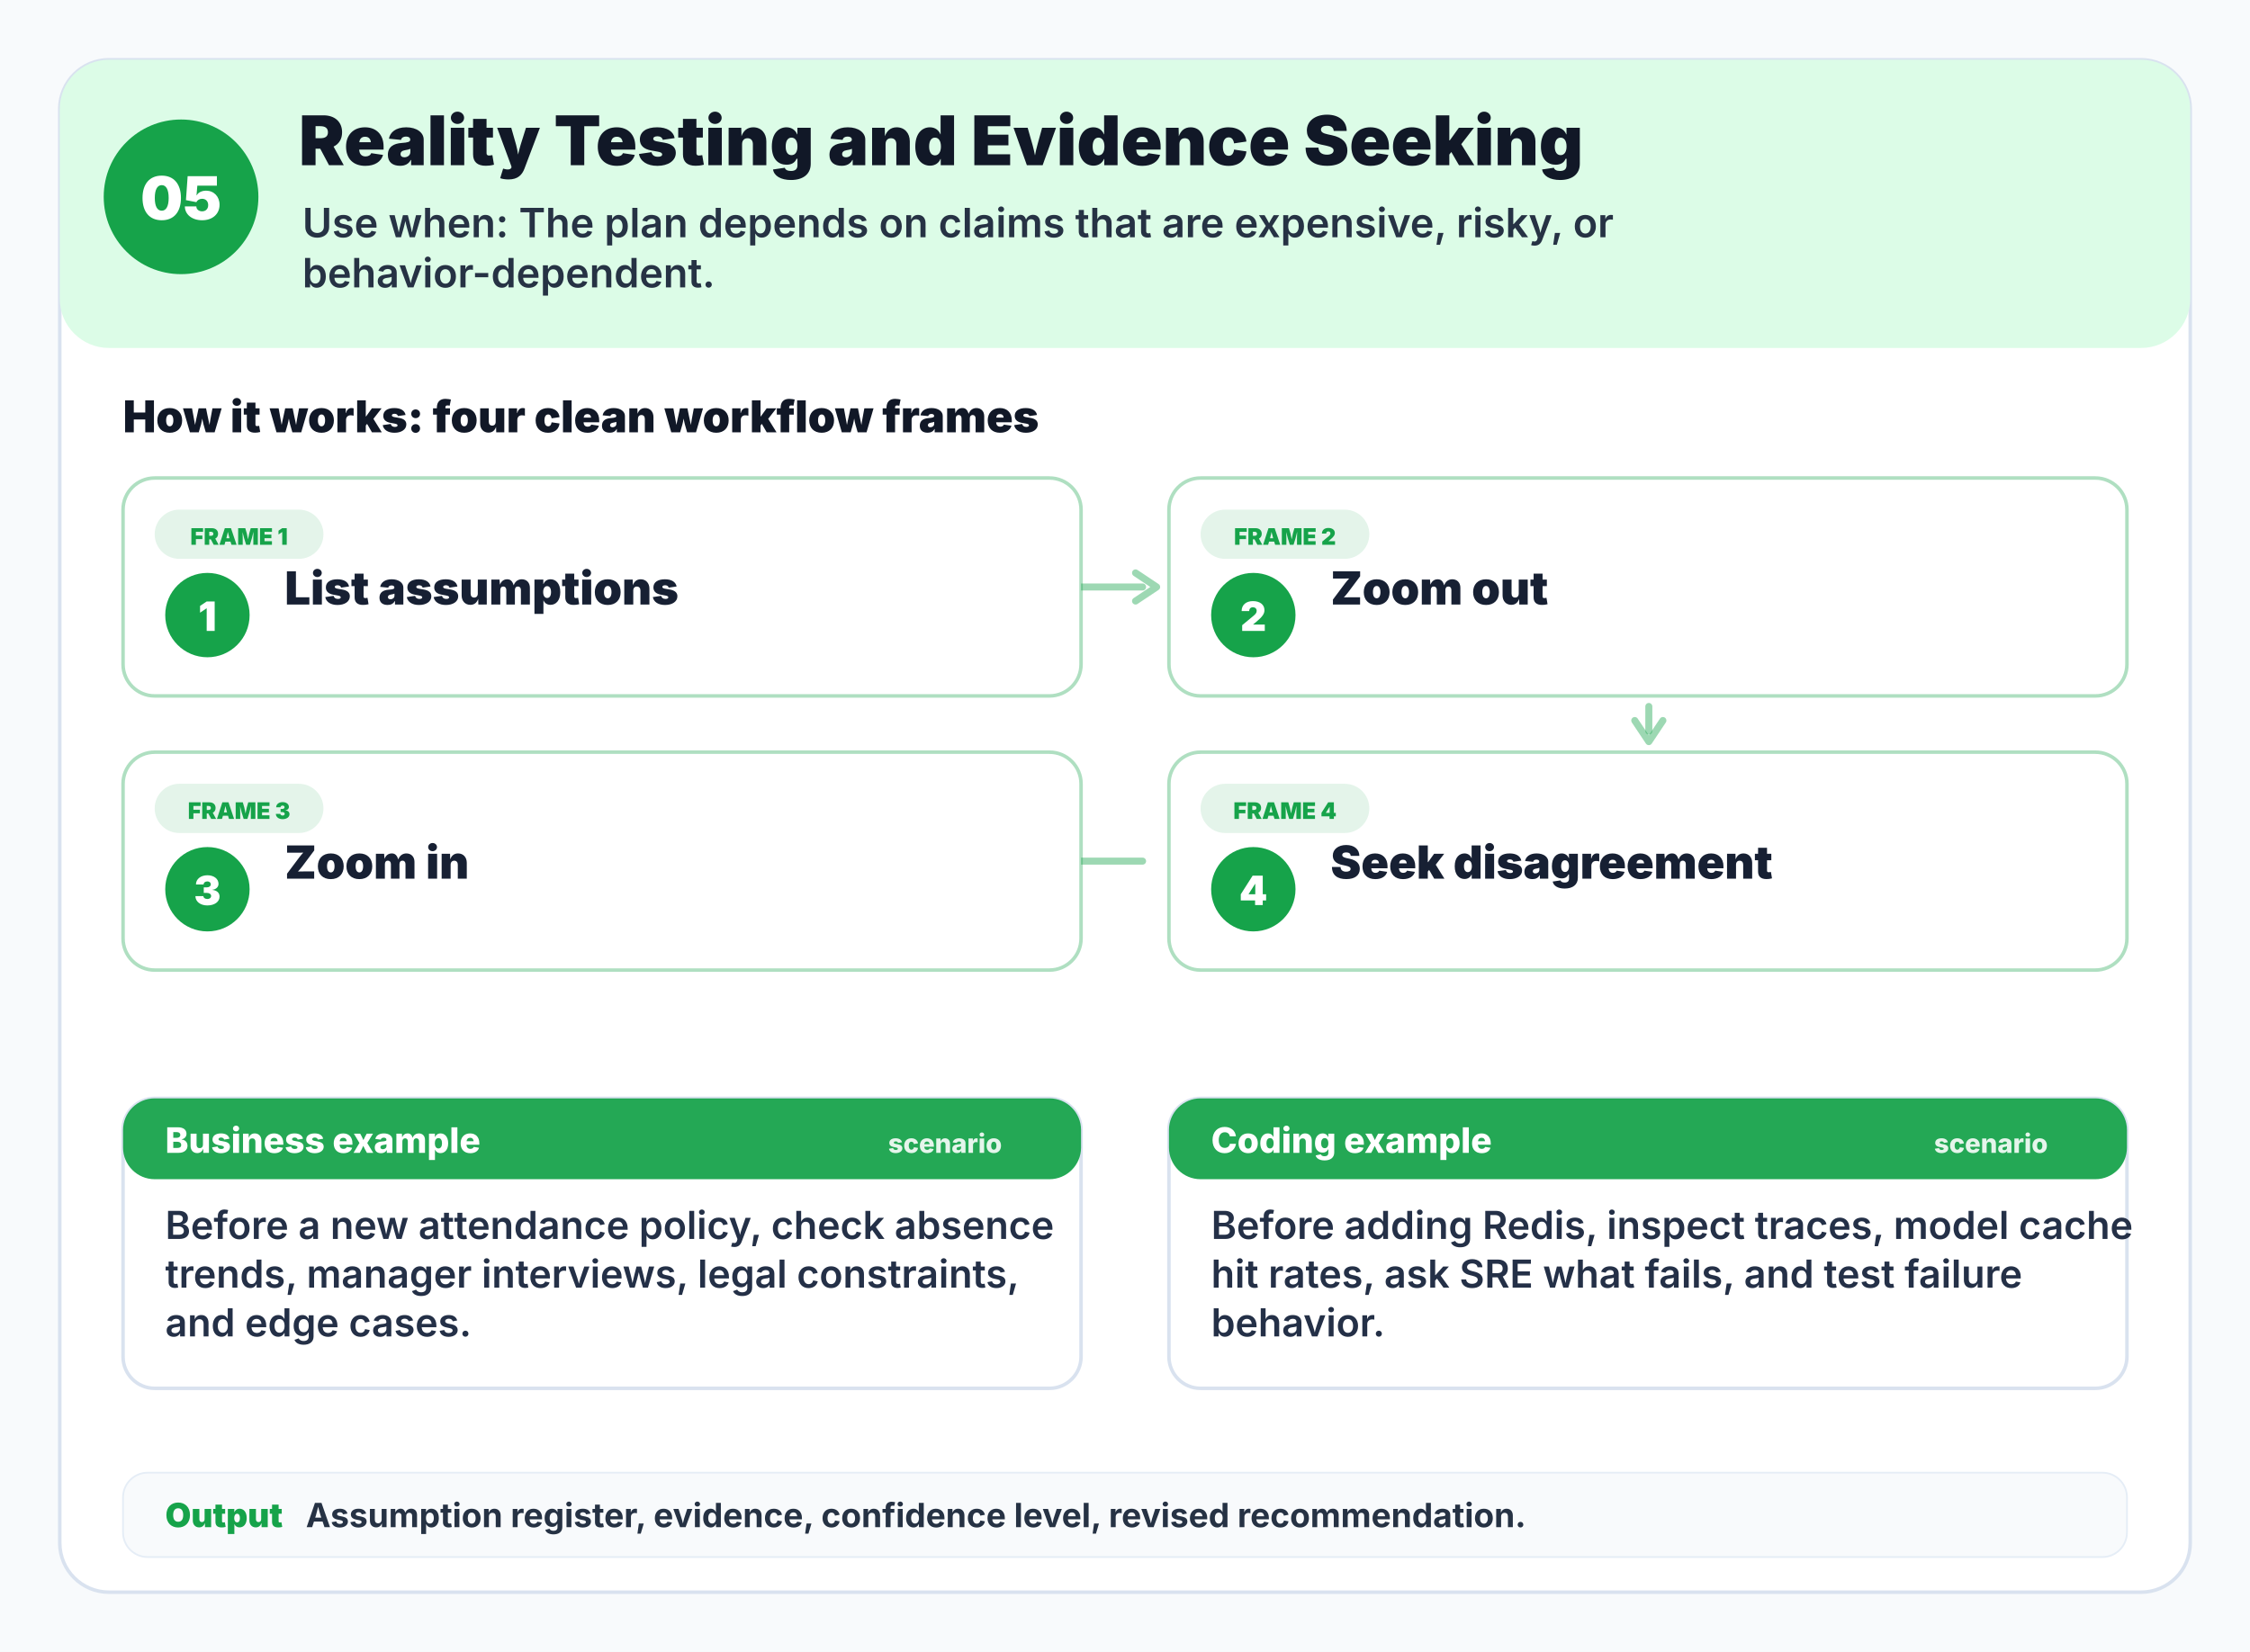
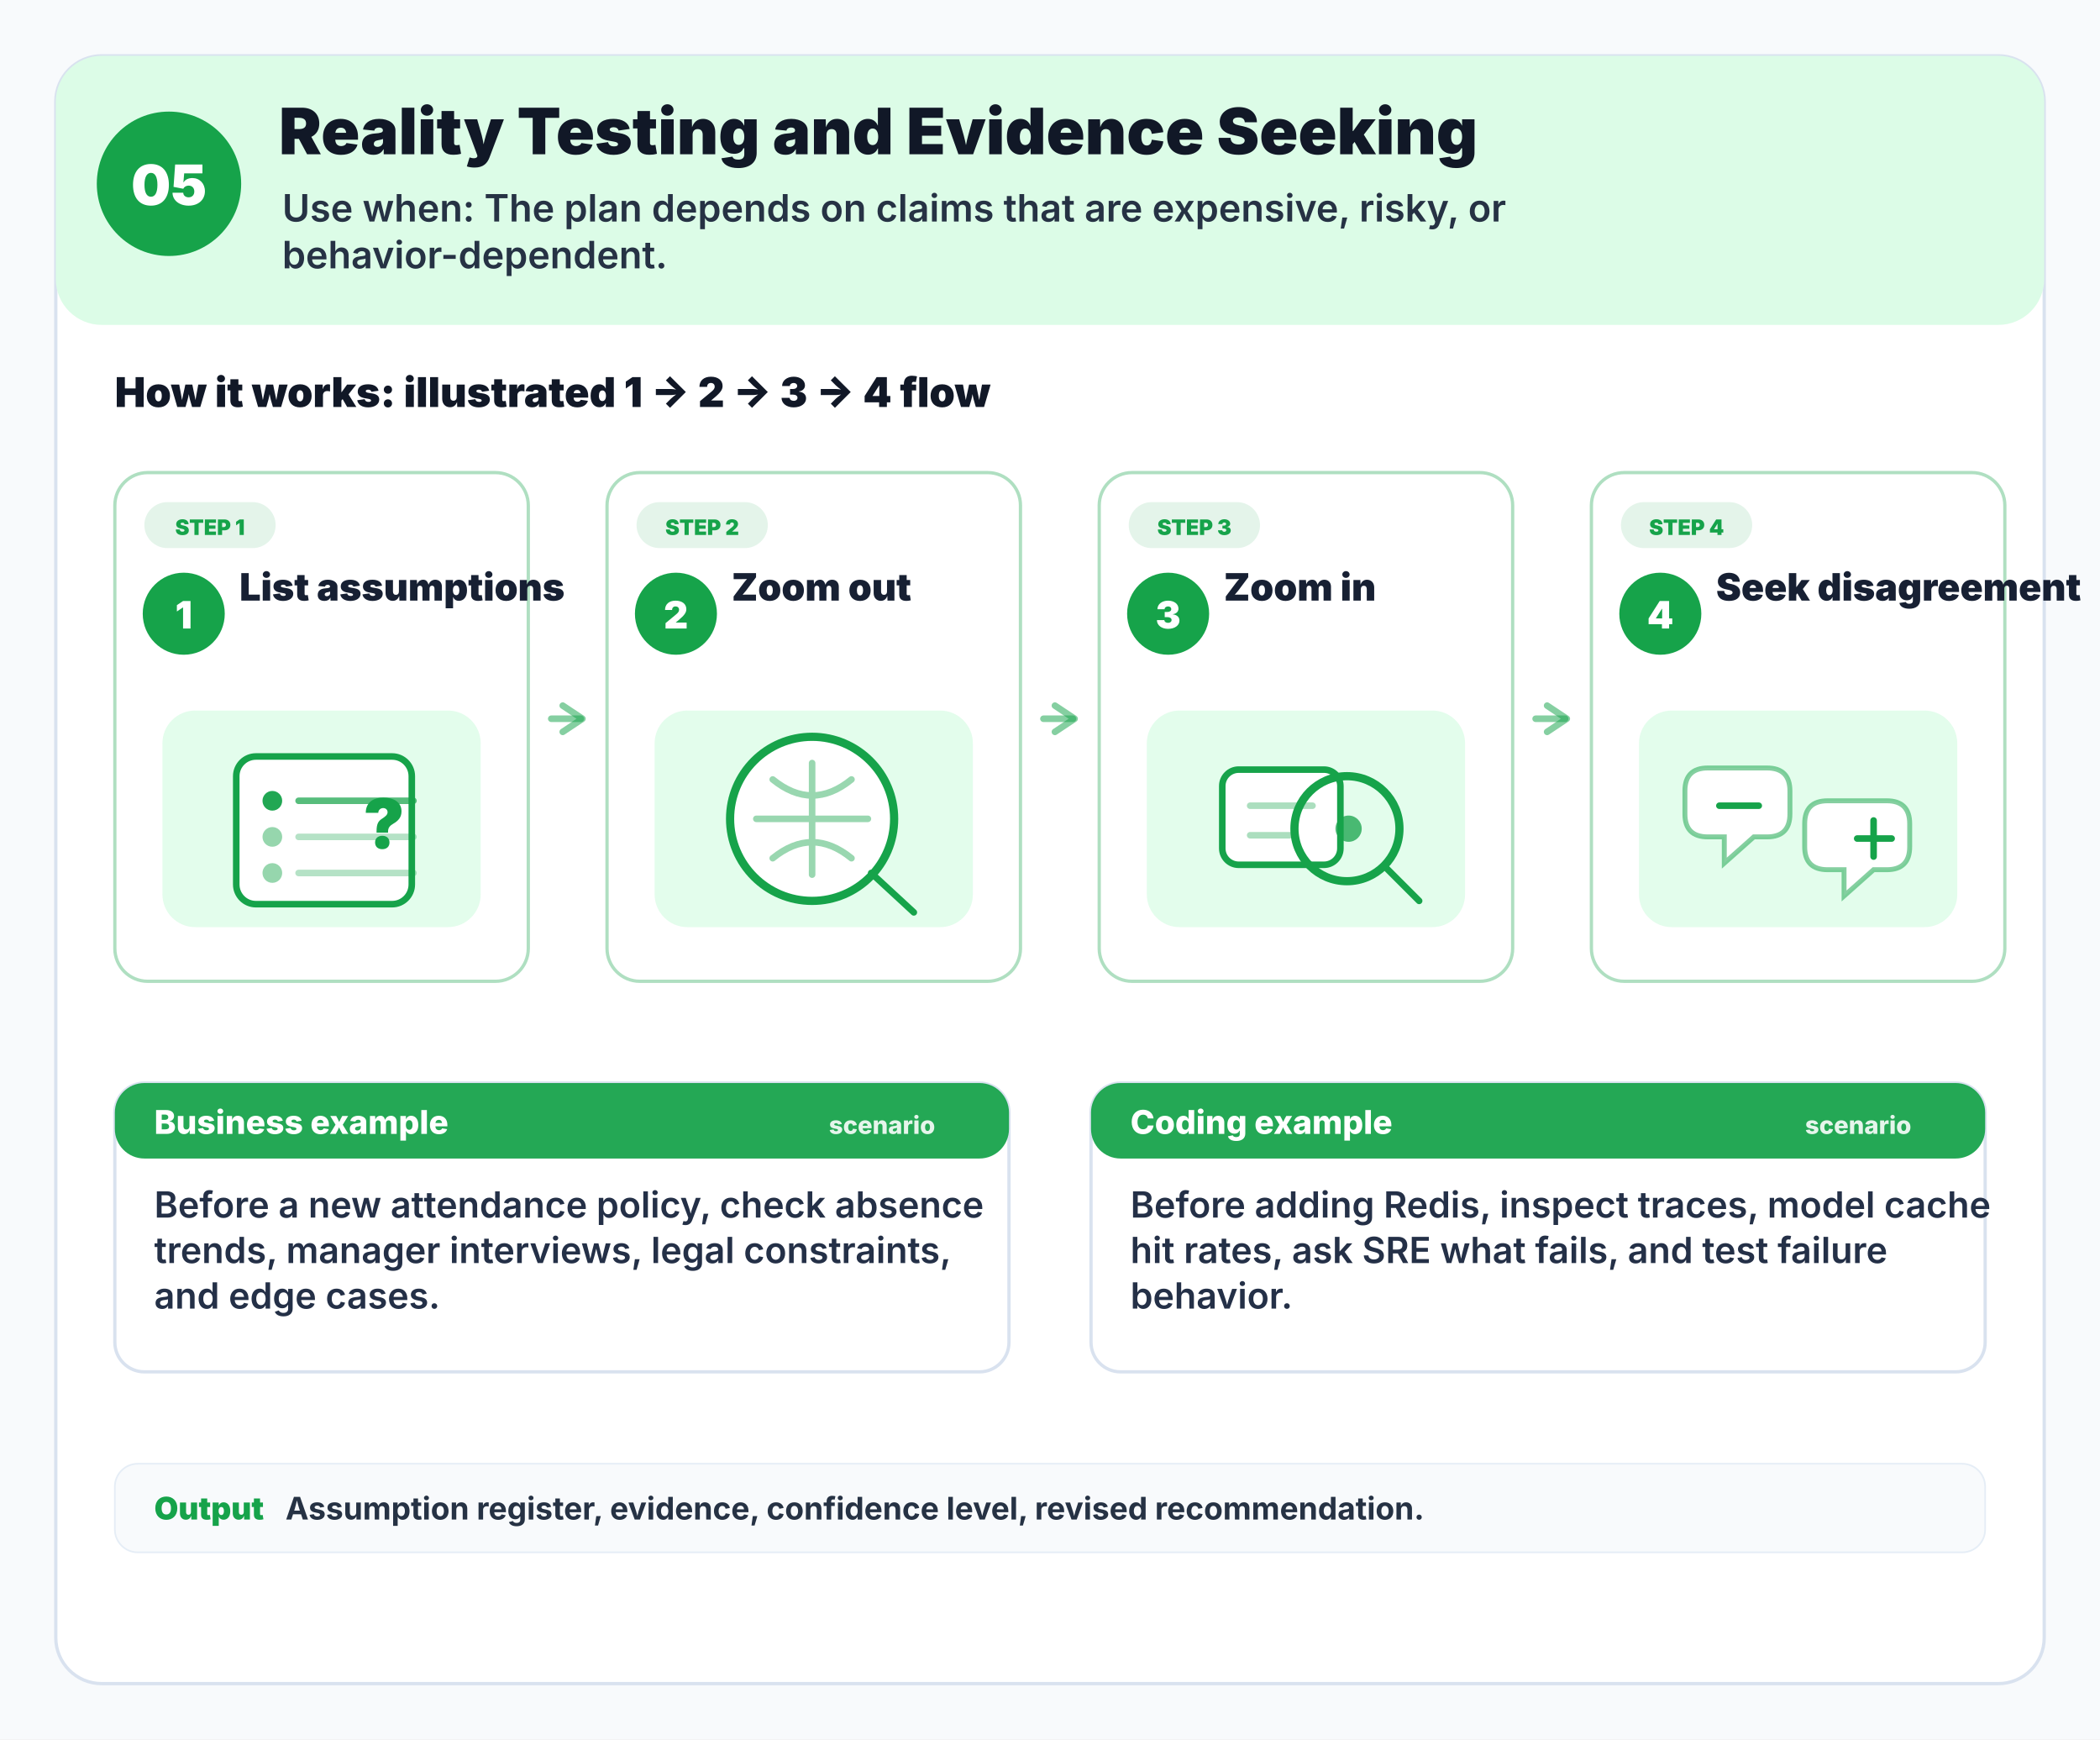
- <svg xmlns="http://www.w3.org/2000/svg" width="1280" height="940" viewBox="0 0 1280 940" role="img" aria-labelledby="title desc">
+ <svg xmlns="http://www.w3.org/2000/svg" width="1280" height="1060" viewBox="0 0 1280 1060" role="img" aria-labelledby="title desc">
  <style>
-     .frame-card .frame-bg { transition: stroke-width 160ms ease, filter 160ms ease, transform 160ms ease; }
+     .frame-card .frame-bg { transition: stroke-width 160ms ease, filter 160ms ease; }
    .frame-card:hover .frame-bg { stroke-width: 4; filter: url(#softShadow); }
    @media (prefers-reduced-motion: reduce) {
      .frame-card .frame-bg { transition: none; }
    }
  </style>
  <defs>
    <filter id="softShadow" x="-8%" y="-18%" width="116%" height="140%">
      <feDropShadow dx="0" dy="8" stdDeviation="8" flood-color="#0f172a" flood-opacity="0.13" />
    </filter>
  </defs>
-   <rect width="1280" height="940" fill="#f8fafc" />
-   <rect x="34" y="34" width="1212" height="872" rx="28" fill="#ffffff" stroke="#d9e2ef" stroke-width="2" />
+   <rect width="1280" height="1060" fill="#f8fafc" />
+   <rect x="34" y="34" width="1212" height="992" rx="28" fill="#ffffff" stroke="#d9e2ef" stroke-width="2" />
  <rect x="34" y="34" width="1212" height="164" rx="28" fill="#dcfce7" />
  <circle cx="103" cy="112" r="44" fill="#16a34a" />
  <text x="103" y="125" text-anchor="middle" font-size="34" font-weight="900" fill="#ffffff" font-family="Inter, ui-sans-serif, system-ui">05</text>
  <text x="170" y="94" font-size="39" font-weight="900" fill="#111827" font-family="Inter, ui-sans-serif, system-ui">Reality Testing and Evidence Seeking</text>
-   <text x="172" y="135" font-size="23" font-weight="560" fill="#263244" font-family="Inter, ui-sans-serif, system-ui, -apple-system, BlinkMacSystemFont, Segoe UI, Arial, sans-serif">
+   <text x="172" y="135" text-anchor="start" font-size="23" font-weight="560" fill="#263244" font-family="Inter, ui-sans-serif, system-ui, -apple-system, BlinkMacSystemFont, Segoe UI, Arial, sans-serif">
    <tspan x="172" dy="0">Use when: The plan depends on claims that are expensive, risky, or</tspan>
    <tspan x="172" dy="28.52">behavior-dependent.</tspan>
  </text>
-   <text x="70" y="246" font-size="25" font-weight="900" fill="#111827" font-family="Inter, ui-sans-serif, system-ui">How it works: four clean workflow frames</text>
-   <path d="M 604 334 H 650" stroke="#16a34a" stroke-width="4" stroke-linecap="round" opacity="0.42" />
-   <path d="M 646 326 L 658 334 L 646 342" fill="none" stroke="#16a34a" stroke-width="4" stroke-linecap="round" stroke-linejoin="round" opacity="0.42" />
-   <path d="M 938 402 V 416" stroke="#16a34a" stroke-width="4" stroke-linecap="round" opacity="0.42" />
-   <path d="M 930 410 L 938 422 L 946 410" fill="none" stroke="#16a34a" stroke-width="4" stroke-linecap="round" stroke-linejoin="round" opacity="0.42" />
-   <path d="M 650 490 H 604" stroke="#16a34a" stroke-width="4" stroke-linecap="round" opacity="0.42" />
-   <path d="M 610 482 L 598 490 L 610 498" fill="none" stroke="#16a34a" stroke-width="4" stroke-linecap="round" stroke-linejoin="round" opacity="0.42" />
+   <text x="70" y="248" font-size="25" font-weight="900" fill="#111827" font-family="Inter, ui-sans-serif, system-ui">How it works: illustrated 1 -&gt; 2 -&gt; 3 -&gt; 4 flow</text>
  <g class="frame-card">
-     <rect class="frame-bg" x="70" y="272" width="545" height="124" rx="18" fill="#ffffff" stroke="#16a34a" stroke-opacity="0.34" stroke-width="2" />
-     <rect x="88" y="290" width="96" height="28" rx="14" fill="#16a34a" opacity="0.12" />
-     <text x="136" y="310" text-anchor="middle" font-size="13" font-weight="900" fill="#16a34a" letter-spacing="0" font-family="Inter, ui-sans-serif, system-ui">FRAME 1</text>
-     <circle cx="118" cy="350" r="24" fill="#16a34a" />
-     <text x="118" y="359" text-anchor="middle" font-size="23" font-weight="900" fill="#ffffff" font-family="Inter, ui-sans-serif, system-ui">1</text>
-     <text x="162" y="344" font-size="26" font-weight="850" fill="#172033" font-family="Inter, ui-sans-serif, system-ui, -apple-system, BlinkMacSystemFont, Segoe UI, Arial, sans-serif">
-       <tspan x="162" dy="0">List assumptions</tspan>
+     <rect class="frame-bg" x="70" y="288" width="252" height="310" rx="20" fill="#ffffff" stroke="#16a34a" stroke-opacity="0.34" stroke-width="2" />
+     <rect x="88" y="306" width="80" height="28" rx="14" fill="#16a34a" opacity="0.12" />
+     <text x="128" y="326" text-anchor="middle" font-size="13" font-weight="900" fill="#16a34a" letter-spacing="0" font-family="Inter, ui-sans-serif, system-ui">STEP 1</text>
+     <circle cx="112" cy="374" r="25" fill="#16a34a" />
+     <text x="112" y="383" text-anchor="middle" font-size="23" font-weight="900" fill="#ffffff" font-family="Inter, ui-sans-serif, system-ui">1</text>
+     <text x="146" y="366" text-anchor="start" font-size="23" font-weight="850" fill="#172033" font-family="Inter, ui-sans-serif, system-ui, -apple-system, BlinkMacSystemFont, Segoe UI, Arial, sans-serif">
+       <tspan x="146" dy="0">List assumptions</tspan>
    </text>
+     <g class="step-art">
+       <rect x="99" y="433" width="194" height="132" rx="20" fill="#dcfce7" opacity="0.8" />
+       <g transform="translate(99, 433)">
+         <rect x="45" y="28" width="107" height="90" rx="12" fill="#ffffff" stroke="#16a34a" stroke-width="4" />
+         <circle cx="67" cy="55" r="6" fill="#16a34a" opacity="0.95" />
+         <line x1="83" y1="55" x2="153" y2="55" stroke="#16a34a" stroke-width="4" stroke-linecap="round" stroke-linejoin="round" fill="none" opacity="0.72" />
+         <circle cx="67" cy="77" r="6" fill="#16a34a" opacity="0.45" />
+         <line x1="83" y1="77" x2="153" y2="77" stroke="#16a34a" stroke-width="4" stroke-linecap="round" stroke-linejoin="round" fill="none" opacity="0.32" />
+         <circle cx="67" cy="99" r="6" fill="#16a34a" opacity="0.45" />
+         <line x1="83" y1="99" x2="153" y2="99" stroke="#16a34a" stroke-width="4" stroke-linecap="round" stroke-linejoin="round" fill="none" opacity="0.32" />
+         <text x="135" y="84" text-anchor="middle" font-size="42" font-weight="900" fill="#16a34a" font-family="Inter, ui-sans-serif, system-ui">?</text>
+       </g>
+     </g>
  </g>
  <g class="frame-card">
-     <rect class="frame-bg" x="665" y="272" width="545" height="124" rx="18" fill="#ffffff" stroke="#16a34a" stroke-opacity="0.34" stroke-width="2" />
-     <rect x="683" y="290" width="96" height="28" rx="14" fill="#16a34a" opacity="0.12" />
-     <text x="731" y="310" text-anchor="middle" font-size="13" font-weight="900" fill="#16a34a" letter-spacing="0" font-family="Inter, ui-sans-serif, system-ui">FRAME 2</text>
-     <circle cx="713" cy="350" r="24" fill="#16a34a" />
-     <text x="713" y="359" text-anchor="middle" font-size="23" font-weight="900" fill="#ffffff" font-family="Inter, ui-sans-serif, system-ui">2</text>
-     <text x="757" y="344" font-size="26" font-weight="850" fill="#172033" font-family="Inter, ui-sans-serif, system-ui, -apple-system, BlinkMacSystemFont, Segoe UI, Arial, sans-serif">
-       <tspan x="757" dy="0">Zoom out</tspan>
+     <rect class="frame-bg" x="370" y="288" width="252" height="310" rx="20" fill="#ffffff" stroke="#16a34a" stroke-opacity="0.34" stroke-width="2" />
+     <rect x="388" y="306" width="80" height="28" rx="14" fill="#16a34a" opacity="0.12" />
+     <text x="428" y="326" text-anchor="middle" font-size="13" font-weight="900" fill="#16a34a" letter-spacing="0" font-family="Inter, ui-sans-serif, system-ui">STEP 2</text>
+     <circle cx="412" cy="374" r="25" fill="#16a34a" />
+     <text x="412" y="383" text-anchor="middle" font-size="23" font-weight="900" fill="#ffffff" font-family="Inter, ui-sans-serif, system-ui">2</text>
+     <text x="446" y="366" text-anchor="start" font-size="23" font-weight="850" fill="#172033" font-family="Inter, ui-sans-serif, system-ui, -apple-system, BlinkMacSystemFont, Segoe UI, Arial, sans-serif">
+       <tspan x="446" dy="0">Zoom out</tspan>
    </text>
+     <g class="step-art">
+       <rect x="399" y="433" width="194" height="132" rx="20" fill="#dcfce7" opacity="0.8" />
+       <g transform="translate(399, 433)">
+         <circle cx="96" cy="66" r="50" fill="#ffffff" stroke="#16a34a" stroke-width="5" />
+         <path d="M 62 66 H 130 M 96 32 V 100 M 72 42 C 88 55 104 55 120 42 M 72 90 C 88 77 104 77 120 90" stroke="#16a34a" stroke-width="4" stroke-linecap="round" stroke-linejoin="round" fill="none" opacity="0.44" />
+         <path d="M 132 99 L 158 123" stroke="#16a34a" stroke-width="4" stroke-linecap="round" stroke-linejoin="round" fill="none" />
+       </g>
+     </g>
  </g>
  <g class="frame-card">
-     <rect class="frame-bg" x="70" y="428" width="545" height="124" rx="18" fill="#ffffff" stroke="#16a34a" stroke-opacity="0.34" stroke-width="2" />
-     <rect x="88" y="446" width="96" height="28" rx="14" fill="#16a34a" opacity="0.12" />
-     <text x="136" y="466" text-anchor="middle" font-size="13" font-weight="900" fill="#16a34a" letter-spacing="0" font-family="Inter, ui-sans-serif, system-ui">FRAME 3</text>
-     <circle cx="118" cy="506" r="24" fill="#16a34a" />
-     <text x="118" y="515" text-anchor="middle" font-size="23" font-weight="900" fill="#ffffff" font-family="Inter, ui-sans-serif, system-ui">3</text>
-     <text x="162" y="500" font-size="26" font-weight="850" fill="#172033" font-family="Inter, ui-sans-serif, system-ui, -apple-system, BlinkMacSystemFont, Segoe UI, Arial, sans-serif">
-       <tspan x="162" dy="0">Zoom in</tspan>
+     <rect class="frame-bg" x="670" y="288" width="252" height="310" rx="20" fill="#ffffff" stroke="#16a34a" stroke-opacity="0.34" stroke-width="2" />
+     <rect x="688" y="306" width="80" height="28" rx="14" fill="#16a34a" opacity="0.12" />
+     <text x="728" y="326" text-anchor="middle" font-size="13" font-weight="900" fill="#16a34a" letter-spacing="0" font-family="Inter, ui-sans-serif, system-ui">STEP 3</text>
+     <circle cx="712" cy="374" r="25" fill="#16a34a" />
+     <text x="712" y="383" text-anchor="middle" font-size="23" font-weight="900" fill="#ffffff" font-family="Inter, ui-sans-serif, system-ui">3</text>
+     <text x="746" y="366" text-anchor="start" font-size="23" font-weight="850" fill="#172033" font-family="Inter, ui-sans-serif, system-ui, -apple-system, BlinkMacSystemFont, Segoe UI, Arial, sans-serif">
+       <tspan x="746" dy="0">Zoom in</tspan>
    </text>
+     <g class="step-art">
+       <rect x="699" y="433" width="194" height="132" rx="20" fill="#dcfce7" opacity="0.8" />
+       <g transform="translate(699, 433)">
+         <rect x="46" y="36" width="72" height="58" rx="10" fill="#ffffff" stroke="#16a34a" stroke-width="4" />
+         <circle cx="122" cy="72" r="32" fill="none" stroke="#16a34a" stroke-width="5" />
+         <path d="M 145 95 L 166 116" stroke="#16a34a" stroke-width="4" stroke-linecap="round" stroke-linejoin="round" fill="none" />
+         <path d="M 63 58 H 101 M 63 76 H 87" stroke="#16a34a" stroke-width="4" stroke-linecap="round" stroke-linejoin="round" fill="none" opacity="0.36" />
+         <circle cx="123" cy="72" r="8" fill="#16a34a" opacity="0.75" />
+       </g>
+     </g>
  </g>
  <g class="frame-card">
-     <rect class="frame-bg" x="665" y="428" width="545" height="124" rx="18" fill="#ffffff" stroke="#16a34a" stroke-opacity="0.34" stroke-width="2" />
-     <rect x="683" y="446" width="96" height="28" rx="14" fill="#16a34a" opacity="0.12" />
-     <text x="731" y="466" text-anchor="middle" font-size="13" font-weight="900" fill="#16a34a" letter-spacing="0" font-family="Inter, ui-sans-serif, system-ui">FRAME 4</text>
-     <circle cx="713" cy="506" r="24" fill="#16a34a" />
-     <text x="713" y="515" text-anchor="middle" font-size="23" font-weight="900" fill="#ffffff" font-family="Inter, ui-sans-serif, system-ui">4</text>
-     <text x="757" y="500" font-size="26" font-weight="850" fill="#172033" font-family="Inter, ui-sans-serif, system-ui, -apple-system, BlinkMacSystemFont, Segoe UI, Arial, sans-serif">
-       <tspan x="757" dy="0">Seek disagreement</tspan>
+     <rect class="frame-bg" x="970" y="288" width="252" height="310" rx="20" fill="#ffffff" stroke="#16a34a" stroke-opacity="0.34" stroke-width="2" />
+     <rect x="988" y="306" width="80" height="28" rx="14" fill="#16a34a" opacity="0.12" />
+     <text x="1028" y="326" text-anchor="middle" font-size="13" font-weight="900" fill="#16a34a" letter-spacing="0" font-family="Inter, ui-sans-serif, system-ui">STEP 4</text>
+     <circle cx="1012" cy="374" r="25" fill="#16a34a" />
+     <text x="1012" y="383" text-anchor="middle" font-size="23" font-weight="900" fill="#ffffff" font-family="Inter, ui-sans-serif, system-ui">4</text>
+     <text x="1046" y="366" text-anchor="start" font-size="23" font-weight="850" fill="#172033" font-family="Inter, ui-sans-serif, system-ui, -apple-system, BlinkMacSystemFont, Segoe UI, Arial, sans-serif">
+       <tspan x="1046" dy="0">Seek disagreement</tspan>
    </text>
+     <g class="step-art">
+       <rect x="999" y="433" width="194" height="132" rx="20" fill="#dcfce7" opacity="0.8" />
+       <g transform="translate(999, 433)">
+         <path d="M 42 35 H 78 Q 92 35 92 49 V 63 Q 92 77 78 77 H 70 L 52 93 V 77 H 42 Q 28 77 28 63 V 49 Q 28 35 42 35 Z" fill="#ffffff" stroke="#16a34a" stroke-opacity="0.52" stroke-width="3" />
+         <path d="M 115 55 H 151 Q 165 55 165 69 V 83 Q 165 97 151 97 H 143 L 125 113 V 97 H 115 Q 101 97 101 83 V 69 Q 101 55 115 55 Z" fill="#ffffff" stroke="#16a34a" stroke-opacity="0.52" stroke-width="3" />
+         <path d="M 49 58 H 73 M 133 78 H 154 M 143 67 V 89" stroke="#16a34a" stroke-width="4" stroke-linecap="round" stroke-linejoin="round" fill="none" />
+       </g>
+     </g>
  </g>
-   <rect x="70" y="625" width="545" height="165" rx="18" fill="#ffffff" stroke="#d9e2ef" stroke-width="2" />
-   <rect x="70" y="625" width="545" height="46" rx="18" fill="#16a34a" opacity="0.94" />
-   <text x="94" y="656" font-size="20" font-weight="800" fill="#ffffff" font-family="Inter, ui-sans-serif, system-ui">Business example</text>
-   <text x="570" y="656" text-anchor="end" font-size="15" font-weight="800" fill="#ffffff" opacity="0.88" font-family="Inter, ui-sans-serif, system-ui">scenario</text>
-   <text x="94" y="705" font-size="22" font-weight="560" fill="#243047" font-family="Inter, ui-sans-serif, system-ui, -apple-system, BlinkMacSystemFont, Segoe UI, Arial, sans-serif">
+   <path d="M 336 438 H 354" stroke="#16a34a" stroke-width="4" stroke-linecap="round" opacity="0.52" />
+   <path d="M 343 430 L 355 438 L 343 446" fill="none" stroke="#16a34a" stroke-width="4" stroke-linecap="round" stroke-linejoin="round" opacity="0.52" />
+   <path d="M 636 438 H 654" stroke="#16a34a" stroke-width="4" stroke-linecap="round" opacity="0.52" />
+   <path d="M 643 430 L 655 438 L 643 446" fill="none" stroke="#16a34a" stroke-width="4" stroke-linecap="round" stroke-linejoin="round" opacity="0.52" />
+   <path d="M 936 438 H 954" stroke="#16a34a" stroke-width="4" stroke-linecap="round" opacity="0.52" />
+   <path d="M 943 430 L 955 438 L 943 446" fill="none" stroke="#16a34a" stroke-width="4" stroke-linecap="round" stroke-linejoin="round" opacity="0.52" />
+   <rect x="70" y="660" width="545" height="176" rx="18" fill="#ffffff" stroke="#d9e2ef" stroke-width="2" />
+   <rect x="70" y="660" width="545" height="46" rx="18" fill="#16a34a" opacity="0.94" />
+   <text x="94" y="691" font-size="20" font-weight="800" fill="#ffffff" font-family="Inter, ui-sans-serif, system-ui">Business example</text>
+   <text x="570" y="691" text-anchor="end" font-size="15" font-weight="800" fill="#ffffff" opacity="0.88" font-family="Inter, ui-sans-serif, system-ui">scenario</text>
+   <text x="94" y="742" text-anchor="start" font-size="22" font-weight="560" fill="#243047" font-family="Inter, ui-sans-serif, system-ui, -apple-system, BlinkMacSystemFont, Segoe UI, Arial, sans-serif">
    <tspan x="94" dy="0">Before a new attendance policy, check absence</tspan>
    <tspan x="94" dy="27.72">trends, manager interviews, legal constraints,</tspan>
    <tspan x="94" dy="27.72">and edge cases.</tspan>
  </text>
-   <rect x="665" y="625" width="545" height="165" rx="18" fill="#ffffff" stroke="#d9e2ef" stroke-width="2" />
-   <rect x="665" y="625" width="545" height="46" rx="18" fill="#16a34a" opacity="0.94" />
-   <text x="689" y="656" font-size="20" font-weight="800" fill="#ffffff" font-family="Inter, ui-sans-serif, system-ui">Coding example</text>
-   <text x="1165" y="656" text-anchor="end" font-size="15" font-weight="800" fill="#ffffff" opacity="0.88" font-family="Inter, ui-sans-serif, system-ui">scenario</text>
-   <text x="689" y="705" font-size="22" font-weight="560" fill="#243047" font-family="Inter, ui-sans-serif, system-ui, -apple-system, BlinkMacSystemFont, Segoe UI, Arial, sans-serif">
+   <rect x="665" y="660" width="545" height="176" rx="18" fill="#ffffff" stroke="#d9e2ef" stroke-width="2" />
+   <rect x="665" y="660" width="545" height="46" rx="18" fill="#16a34a" opacity="0.94" />
+   <text x="689" y="691" font-size="20" font-weight="800" fill="#ffffff" font-family="Inter, ui-sans-serif, system-ui">Coding example</text>
+   <text x="1165" y="691" text-anchor="end" font-size="15" font-weight="800" fill="#ffffff" opacity="0.88" font-family="Inter, ui-sans-serif, system-ui">scenario</text>
+   <text x="689" y="742" text-anchor="start" font-size="22" font-weight="560" fill="#243047" font-family="Inter, ui-sans-serif, system-ui, -apple-system, BlinkMacSystemFont, Segoe UI, Arial, sans-serif">
    <tspan x="689" dy="0">Before adding Redis, inspect traces, model cache</tspan>
    <tspan x="689" dy="27.72">hit rates, ask SRE what fails, and test failure</tspan>
    <tspan x="689" dy="27.72">behavior.</tspan>
  </text>
-   <rect x="70" y="838" width="1140" height="48" rx="14" fill="#f8fafc" stroke="#e5edf6" />
-   <text x="94" y="869" font-size="19" font-weight="900" fill="#16a34a" font-family="Inter, ui-sans-serif, system-ui">Output</text>
-   <text x="174" y="869" font-size="19" font-weight="650" fill="#263244" font-family="Inter, ui-sans-serif, system-ui, -apple-system, BlinkMacSystemFont, Segoe UI, Arial, sans-serif">
+   <rect x="70" y="892" width="1140" height="54" rx="14" fill="#f8fafc" stroke="#e5edf6" />
+   <text x="94" y="926" font-size="19" font-weight="900" fill="#16a34a" font-family="Inter, ui-sans-serif, system-ui">Output</text>
+   <text x="174" y="926" text-anchor="start" font-size="19" font-weight="650" fill="#263244" font-family="Inter, ui-sans-serif, system-ui, -apple-system, BlinkMacSystemFont, Segoe UI, Arial, sans-serif">
    <tspan x="174" dy="0">Assumption register, evidence, confidence level, revised recommendation.</tspan>
  </text>
</svg>
